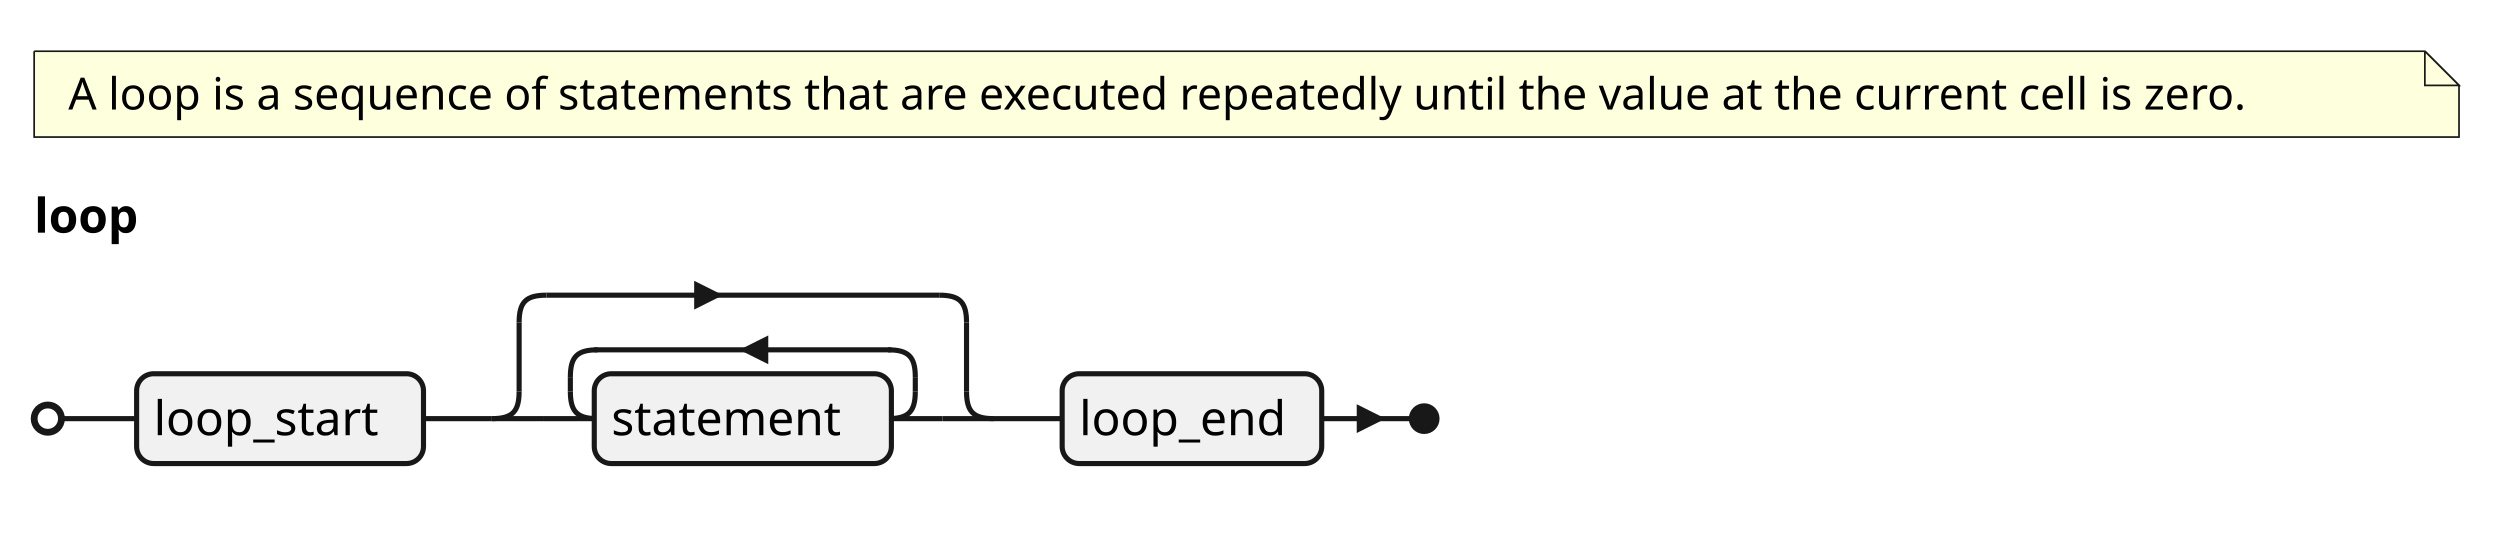
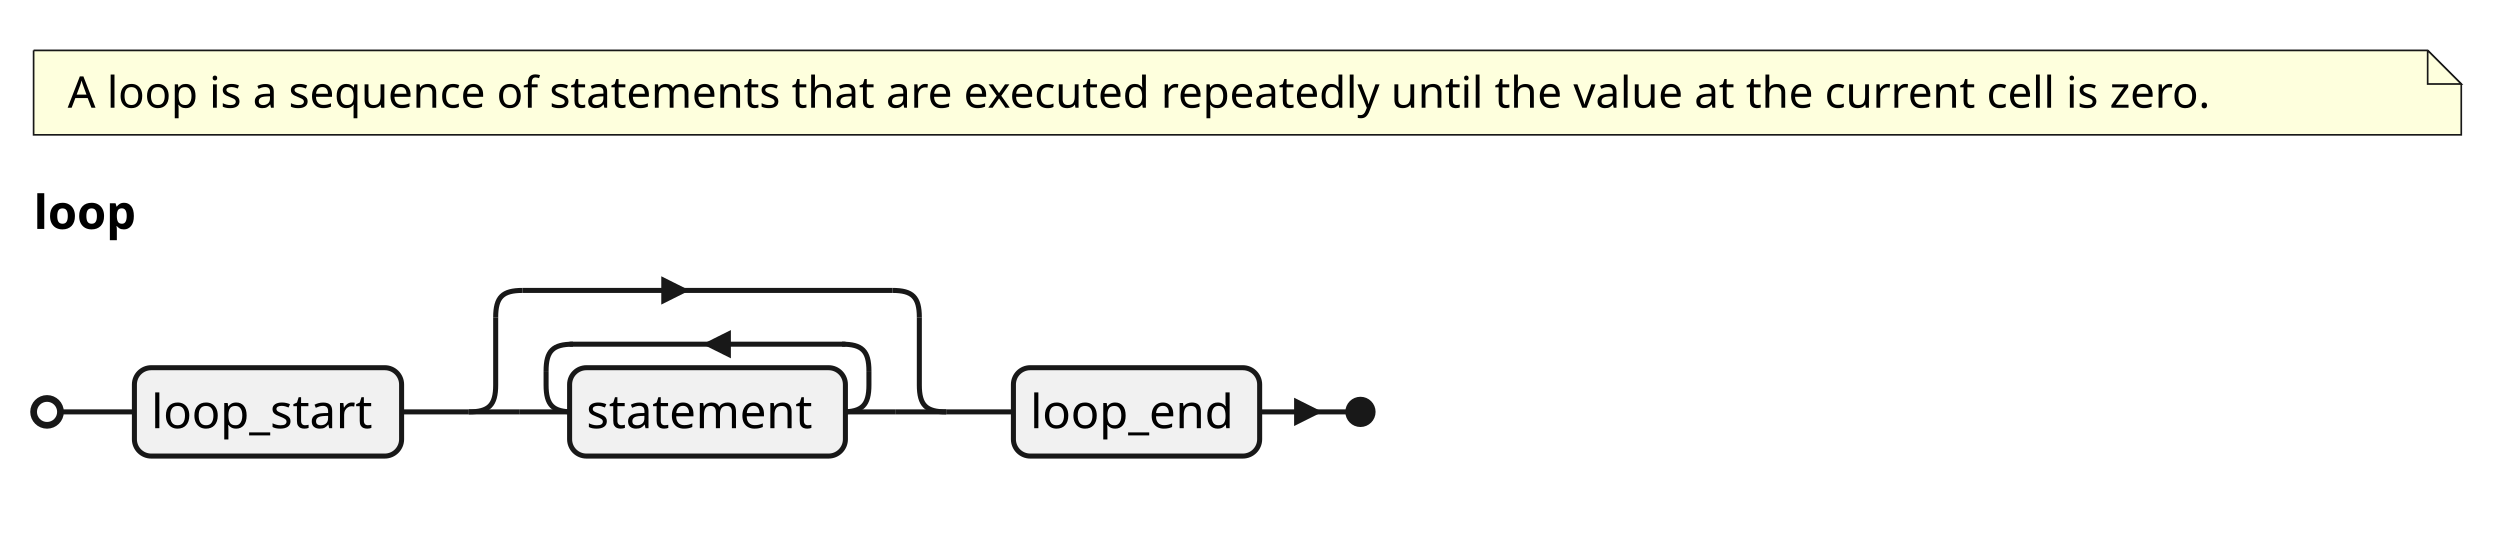
- <svg xmlns="http://www.w3.org/2000/svg" contentStyleType="text/css" height="162px" preserveAspectRatio="none" style="width:732px;height:162px;background:#FFFFFF;" version="1.1" viewBox="0 0 732 162" width="732px" zoomAndPan="magnify">
+ <svg xmlns="http://www.w3.org/2000/svg" contentStyleType="text/css" height="162px" preserveAspectRatio="none" style="width:744px;height:162px;background:#FFFFFF;" version="1.1" viewBox="0 0 744 162" width="744px" zoomAndPan="magnify">
  <defs />
  <g>
-     <path d="M10,15 L10,40.133 L720,40.133 L720,25 L710,15 L10,15 " fill="#FEFFDD" style="stroke:#181818;stroke-width:0.5;" />
-     <path d="M710,15 L710,25 L720,25 L710,15 " fill="#FEFFDD" style="stroke:#181818;stroke-width:0.5;" />
-     <text fill="#000000" font-family="sans-serif" font-size="13" lengthAdjust="spacing" textLength="681" x="20" y="32.067">A loop is a sequence of statements that are executed repeatedly until the value at the current cell is zero.</text>
-     <text fill="#000000" font-family="sans-serif" font-size="14" font-weight="bold" lengthAdjust="spacing" textLength="35" x="10" y="68.128">loop</text>
+     <path d="M10,15 L10,40.133 L732.473,40.133 L732.473,25 L722.473,15 L10,15 " fill="#FEFFDD" style="stroke:#181818;stroke-width:0.5;" />
+     <path d="M722.473,15 L722.473,25 L732.473,25 L722.473,15 " fill="#FEFFDD" style="stroke:#181818;stroke-width:0.5;" />
+     <text fill="#000000" font-family="sans-serif" font-size="13" lengthAdjust="spacing" textLength="693.208" x="20.132" y="32.067">A loop is a sequence of statements that are executed repeatedly until the value at the current cell is zero.</text>
+     <text fill="#000000" font-family="sans-serif" font-size="14" font-weight="bold" lengthAdjust="spacing" textLength="34.057" x="10" y="68.128">loop</text>
    <line style="stroke:#181818;stroke-width:1.5;" x1="40" x2="40" y1="122.578" y2="122.578" />
-     <rect fill="#F1F1F1" height="26.297" rx="5" ry="5" style="stroke:#181818;stroke-width:1.5;" width="84" x="40" y="109.43" />
-     <text fill="#000000" font-family="sans-serif" font-size="14" lengthAdjust="spacing" textLength="74" x="45" y="127.425">loop_start</text>
-     <line style="stroke:#181818;stroke-width:1.5;" x1="124" x2="144" y1="122.578" y2="122.578" />
-     <path d="M152,114.578 C152,120.578 150,122.578 144,122.578 " fill="none" style="stroke:#181818;stroke-width:1.5;" />
-     <line style="stroke:#181818;stroke-width:1.5;" x1="152" x2="152" y1="94.43" y2="114.578" />
-     <path d="M152,94.43 C152,88.43 154,86.43 160,86.43 " fill="none" style="stroke:#181818;stroke-width:1.5;" />
-     <line style="stroke:#181818;stroke-width:1.5;" x1="160" x2="275" y1="86.43" y2="86.43" />
-     <path d="M204,86.43 L204,83.43 L210,86.43 L204,89.43 L204,86.43 " fill="#181818" style="stroke:#181818;stroke-width:1.5;" />
-     <path d="M283,114.578 C283,120.578 285,122.578 291,122.578 " fill="none" style="stroke:#181818;stroke-width:1.5;" />
-     <line style="stroke:#181818;stroke-width:1.5;" x1="283" x2="283" y1="94.43" y2="114.578" />
-     <path d="M275,86.43 C281,86.43 283,88.43 283,94.43 " fill="none" style="stroke:#181818;stroke-width:1.5;" />
-     <line style="stroke:#181818;stroke-width:1.5;" x1="144" x2="159" y1="122.578" y2="122.578" />
-     <line style="stroke:#181818;stroke-width:1.5;" x1="276" x2="291" y1="122.578" y2="122.578" />
-     <path d="M167,114.578 C167,120.578 169,122.578 175,122.578 " fill="none" style="stroke:#181818;stroke-width:1.5;" />
-     <line style="stroke:#181818;stroke-width:1.5;" x1="167" x2="167" y1="110.43" y2="114.578" />
-     <path d="M167,110.43 C167,104.43 169,102.43 175,102.43 " fill="none" style="stroke:#181818;stroke-width:1.5;" />
-     <line style="stroke:#181818;stroke-width:1.5;" x1="174" x2="261" y1="102.43" y2="102.43" />
-     <path d="M224.2,102.43 L224.2,99.43 L218.2,102.43 L224.2,105.43 L224.2,102.43 " fill="#181818" style="stroke:#181818;stroke-width:1.5;" />
-     <path d="M268,114.578 C268,120.578 266,122.578 260,122.578 " fill="none" style="stroke:#181818;stroke-width:1.5;" />
-     <line style="stroke:#181818;stroke-width:1.5;" x1="268" x2="268" y1="110.43" y2="114.578" />
-     <path d="M260,102.43 C266,102.43 268,104.43 268,110.43 " fill="none" style="stroke:#181818;stroke-width:1.5;" />
-     <line style="stroke:#181818;stroke-width:1.5;" x1="159" x2="174" y1="122.578" y2="122.578" />
-     <line style="stroke:#181818;stroke-width:1.5;" x1="261" x2="276" y1="122.578" y2="122.578" />
-     <rect fill="#F1F1F1" height="26.297" rx="5" ry="5" style="stroke:#181818;stroke-width:1.5;" width="87" x="174" y="109.43" />
-     <text fill="#000000" font-family="sans-serif" font-size="14" lengthAdjust="spacing" textLength="77" x="179" y="127.425">statement</text>
-     <line style="stroke:#181818;stroke-width:1.5;" x1="291" x2="311" y1="122.578" y2="122.578" />
-     <rect fill="#F1F1F1" height="26.297" rx="5" ry="5" style="stroke:#181818;stroke-width:1.5;" width="76" x="311" y="109.43" />
-     <text fill="#000000" font-family="sans-serif" font-size="14" lengthAdjust="spacing" textLength="66" x="316" y="127.425">loop_end</text>
+     <rect fill="#F1F1F1" height="26.297" rx="5" ry="5" style="stroke:#181818;stroke-width:1.5;" width="79.515" x="40" y="109.43" />
+     <text fill="#000000" font-family="sans-serif" font-size="14" lengthAdjust="spacing" textLength="69.515" x="45" y="127.425">loop_start</text>
+     <line style="stroke:#181818;stroke-width:1.5;" x1="119.515" x2="139.515" y1="122.578" y2="122.578" />
+     <path d="M147.515,114.578 C147.515,120.578 145.515,122.578 139.515,122.578 " fill="none" style="stroke:#181818;stroke-width:1.5;" />
+     <line style="stroke:#181818;stroke-width:1.5;" x1="147.515" x2="147.515" y1="94.43" y2="114.578" />
+     <path d="M147.515,94.43 C147.515,88.43 149.515,86.43 155.515,86.43 " fill="none" style="stroke:#181818;stroke-width:1.5;" />
+     <line style="stroke:#181818;stroke-width:1.5;" x1="155.515" x2="265.593" y1="86.43" y2="86.43" />
+     <path d="M197.546,86.43 L197.546,83.43 L203.546,86.43 L197.546,89.43 L197.546,86.43 " fill="#181818" style="stroke:#181818;stroke-width:1.5;" />
+     <path d="M273.593,114.578 C273.593,120.578 275.593,122.578 281.593,122.578 " fill="none" style="stroke:#181818;stroke-width:1.5;" />
+     <line style="stroke:#181818;stroke-width:1.5;" x1="273.593" x2="273.593" y1="94.43" y2="114.578" />
+     <path d="M265.593,86.43 C271.593,86.43 273.593,88.43 273.593,94.43 " fill="none" style="stroke:#181818;stroke-width:1.5;" />
+     <line style="stroke:#181818;stroke-width:1.5;" x1="139.515" x2="154.515" y1="122.578" y2="122.578" />
+     <line style="stroke:#181818;stroke-width:1.5;" x1="266.593" x2="281.593" y1="122.578" y2="122.578" />
+     <path d="M162.515,114.578 C162.515,120.578 164.515,122.578 170.515,122.578 " fill="none" style="stroke:#181818;stroke-width:1.5;" />
+     <line style="stroke:#181818;stroke-width:1.5;" x1="162.515" x2="162.515" y1="110.43" y2="114.578" />
+     <path d="M162.515,110.43 C162.515,104.43 164.515,102.43 170.515,102.43 " fill="none" style="stroke:#181818;stroke-width:1.5;" />
+     <line style="stroke:#181818;stroke-width:1.5;" x1="169.515" x2="251.593" y1="102.43" y2="102.43" />
+     <path d="M216.762,102.43 L216.762,99.43 L210.762,102.43 L216.762,105.43 L216.762,102.43 " fill="#181818" style="stroke:#181818;stroke-width:1.5;" />
+     <path d="M258.593,114.578 C258.593,120.578 256.593,122.578 250.593,122.578 " fill="none" style="stroke:#181818;stroke-width:1.5;" />
+     <line style="stroke:#181818;stroke-width:1.5;" x1="258.593" x2="258.593" y1="110.43" y2="114.578" />
+     <path d="M250.593,102.43 C256.593,102.43 258.593,104.43 258.593,110.43 " fill="none" style="stroke:#181818;stroke-width:1.5;" />
+     <line style="stroke:#181818;stroke-width:1.5;" x1="154.515" x2="169.515" y1="122.578" y2="122.578" />
+     <line style="stroke:#181818;stroke-width:1.5;" x1="251.593" x2="266.593" y1="122.578" y2="122.578" />
+     <rect fill="#F1F1F1" height="26.297" rx="5" ry="5" style="stroke:#181818;stroke-width:1.5;" width="82.078" x="169.515" y="109.43" />
+     <text fill="#000000" font-family="sans-serif" font-size="14" lengthAdjust="spacing" textLength="72.078" x="174.515" y="127.425">statement</text>
+     <line style="stroke:#181818;stroke-width:1.5;" x1="281.593" x2="301.593" y1="122.578" y2="122.578" />
+     <rect fill="#F1F1F1" height="26.297" rx="5" ry="5" style="stroke:#181818;stroke-width:1.5;" width="73.28" x="301.593" y="109.43" />
+     <text fill="#000000" font-family="sans-serif" font-size="14" lengthAdjust="spacing" textLength="63.28" x="306.593" y="127.425">loop_end</text>
    <ellipse cx="14" cy="122.578" fill="none" rx="4" ry="4" style="stroke:#181818;stroke-width:2.0;" />
-     <ellipse cx="417" cy="122.578" fill="#181818" rx="4" ry="4" style="stroke:#181818;stroke-width:1.0;" />
+     <ellipse cx="404.873" cy="122.578" fill="#181818" rx="4" ry="4" style="stroke:#181818;stroke-width:1.0;" />
    <line style="stroke:#181818;stroke-width:1.5;" x1="18" x2="40" y1="122.578" y2="122.578" />
-     <line style="stroke:#181818;stroke-width:1.5;" x1="387" x2="413" y1="122.578" y2="122.578" />
-     <path d="M398,122.578 L398,119.578 L404,122.578 L398,125.578 L398,122.578 " fill="#181818" style="stroke:#181818;stroke-width:1.5;" />
+     <line style="stroke:#181818;stroke-width:1.5;" x1="374.873" x2="400.873" y1="122.578" y2="122.578" />
+     <path d="M385.873,122.578 L385.873,119.578 L391.873,122.578 L385.873,125.578 L385.873,122.578 " fill="#181818" style="stroke:#181818;stroke-width:1.5;" />
  </g>
</svg>
